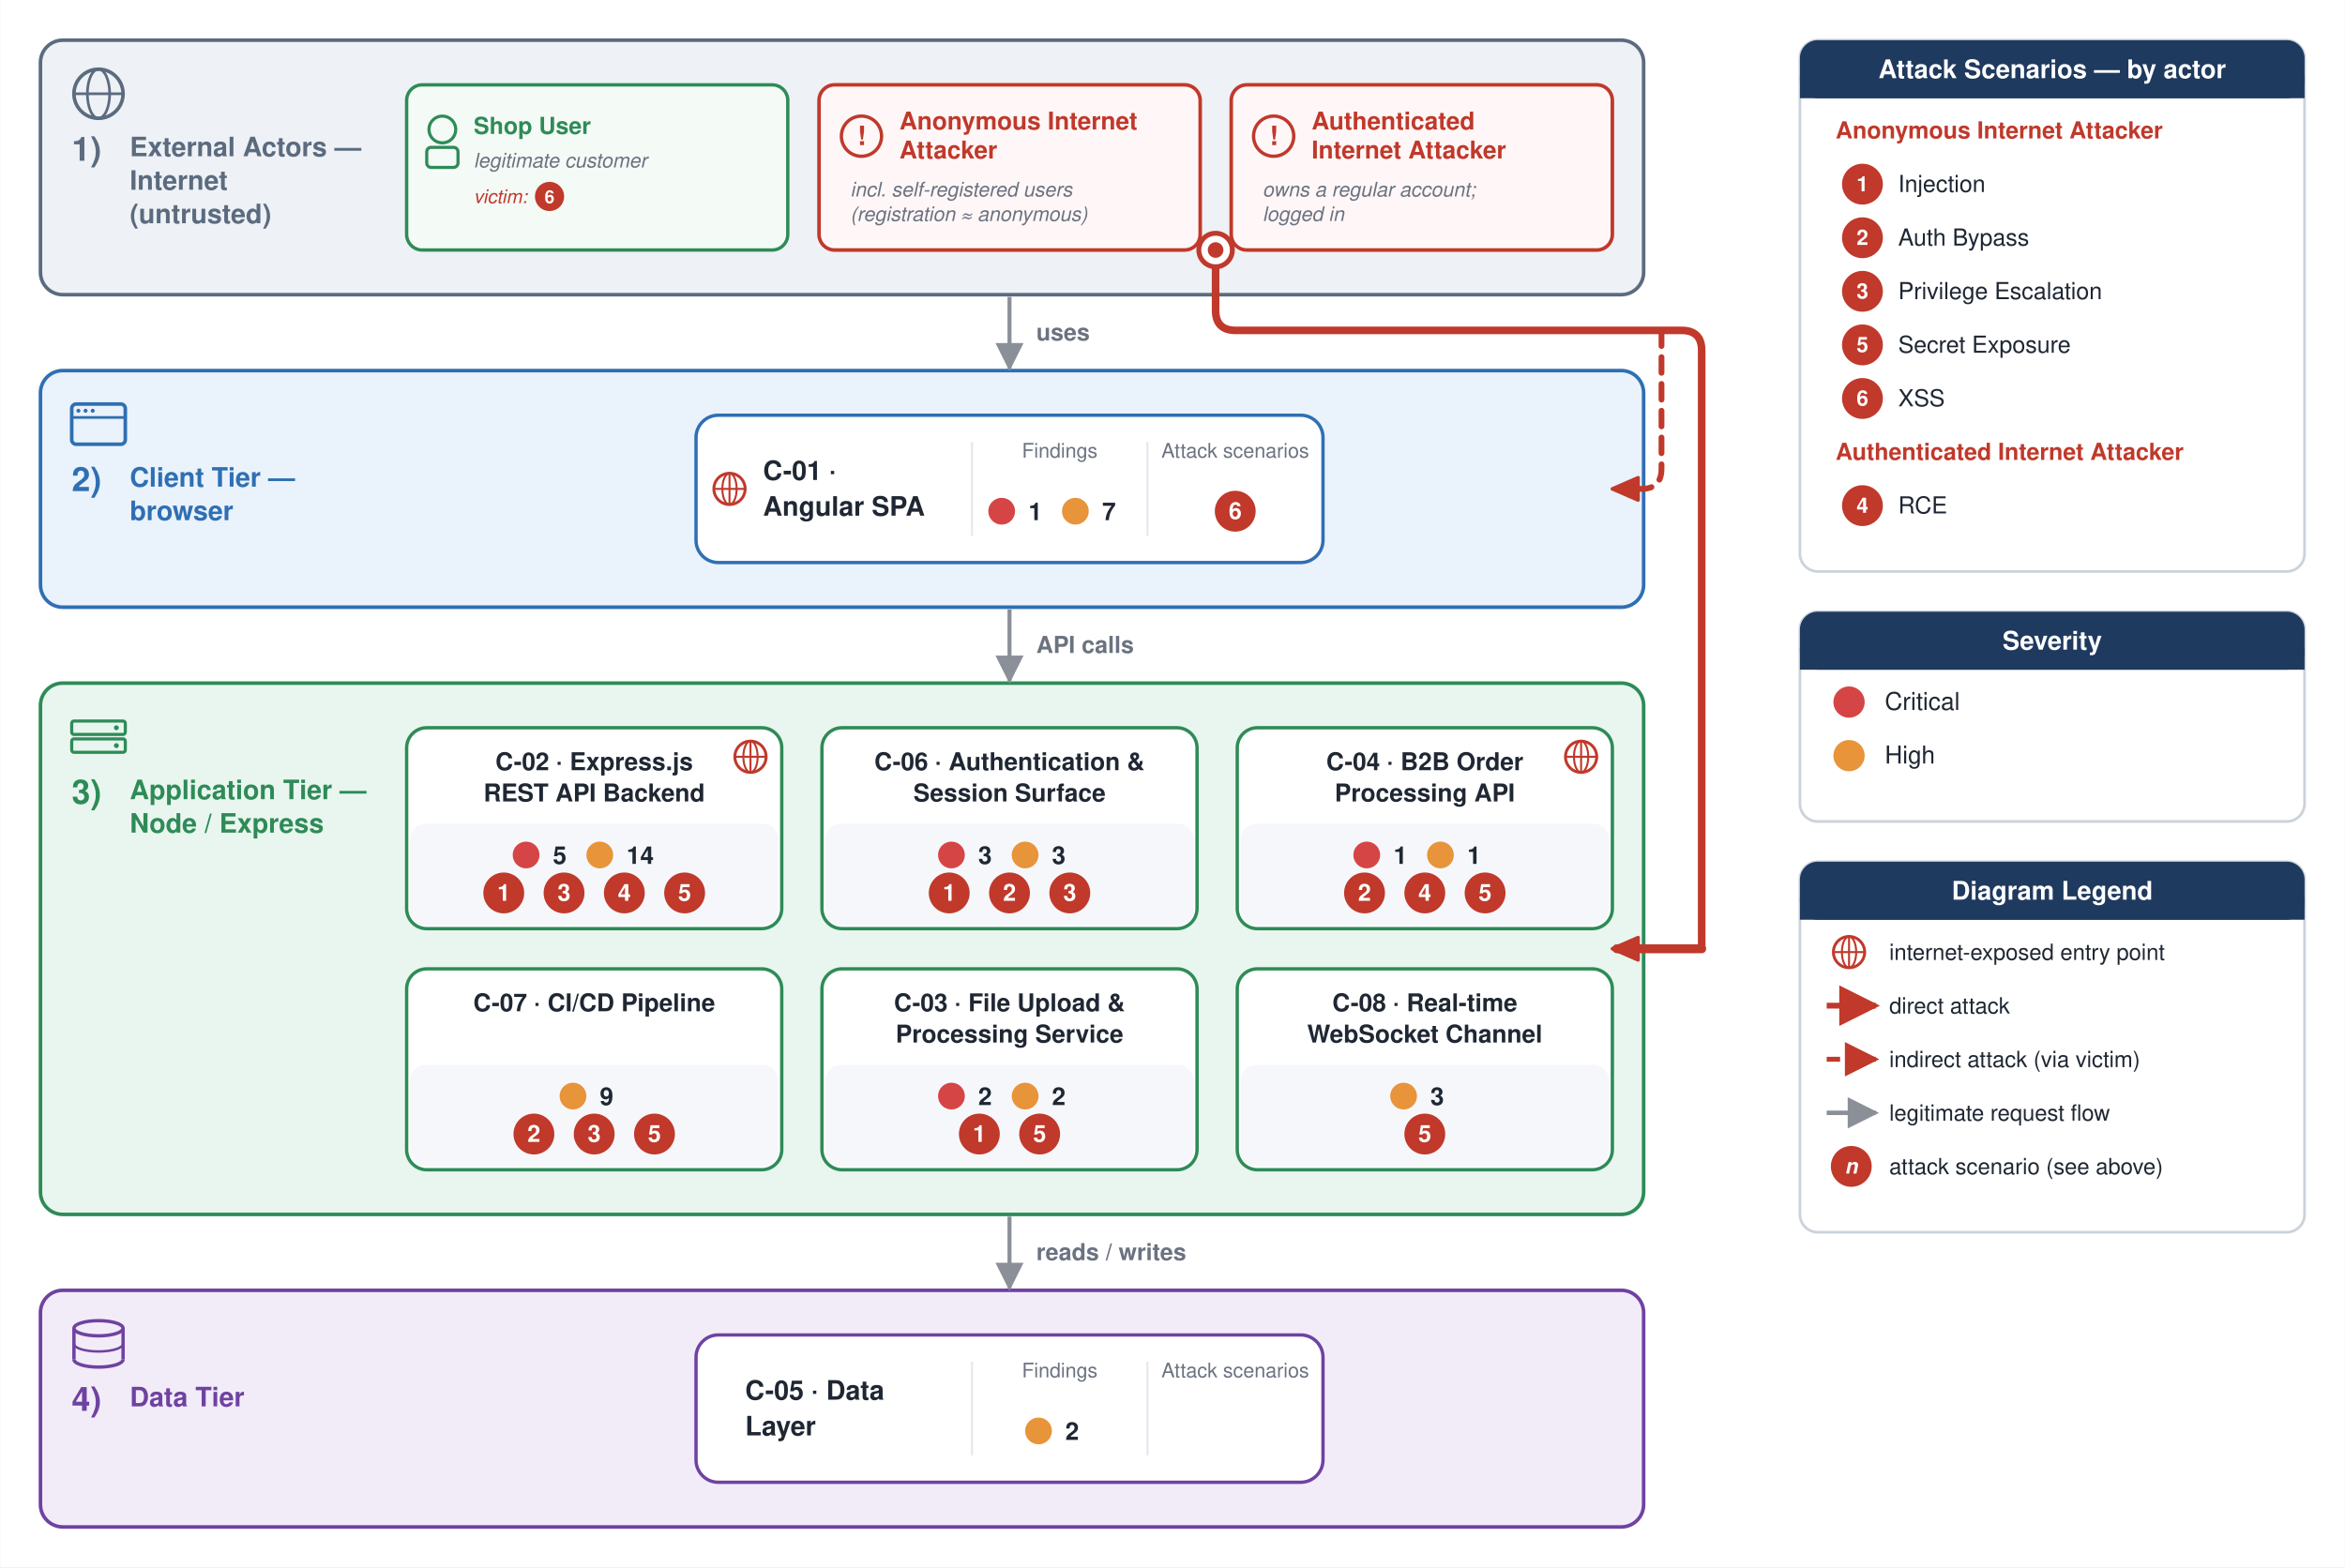
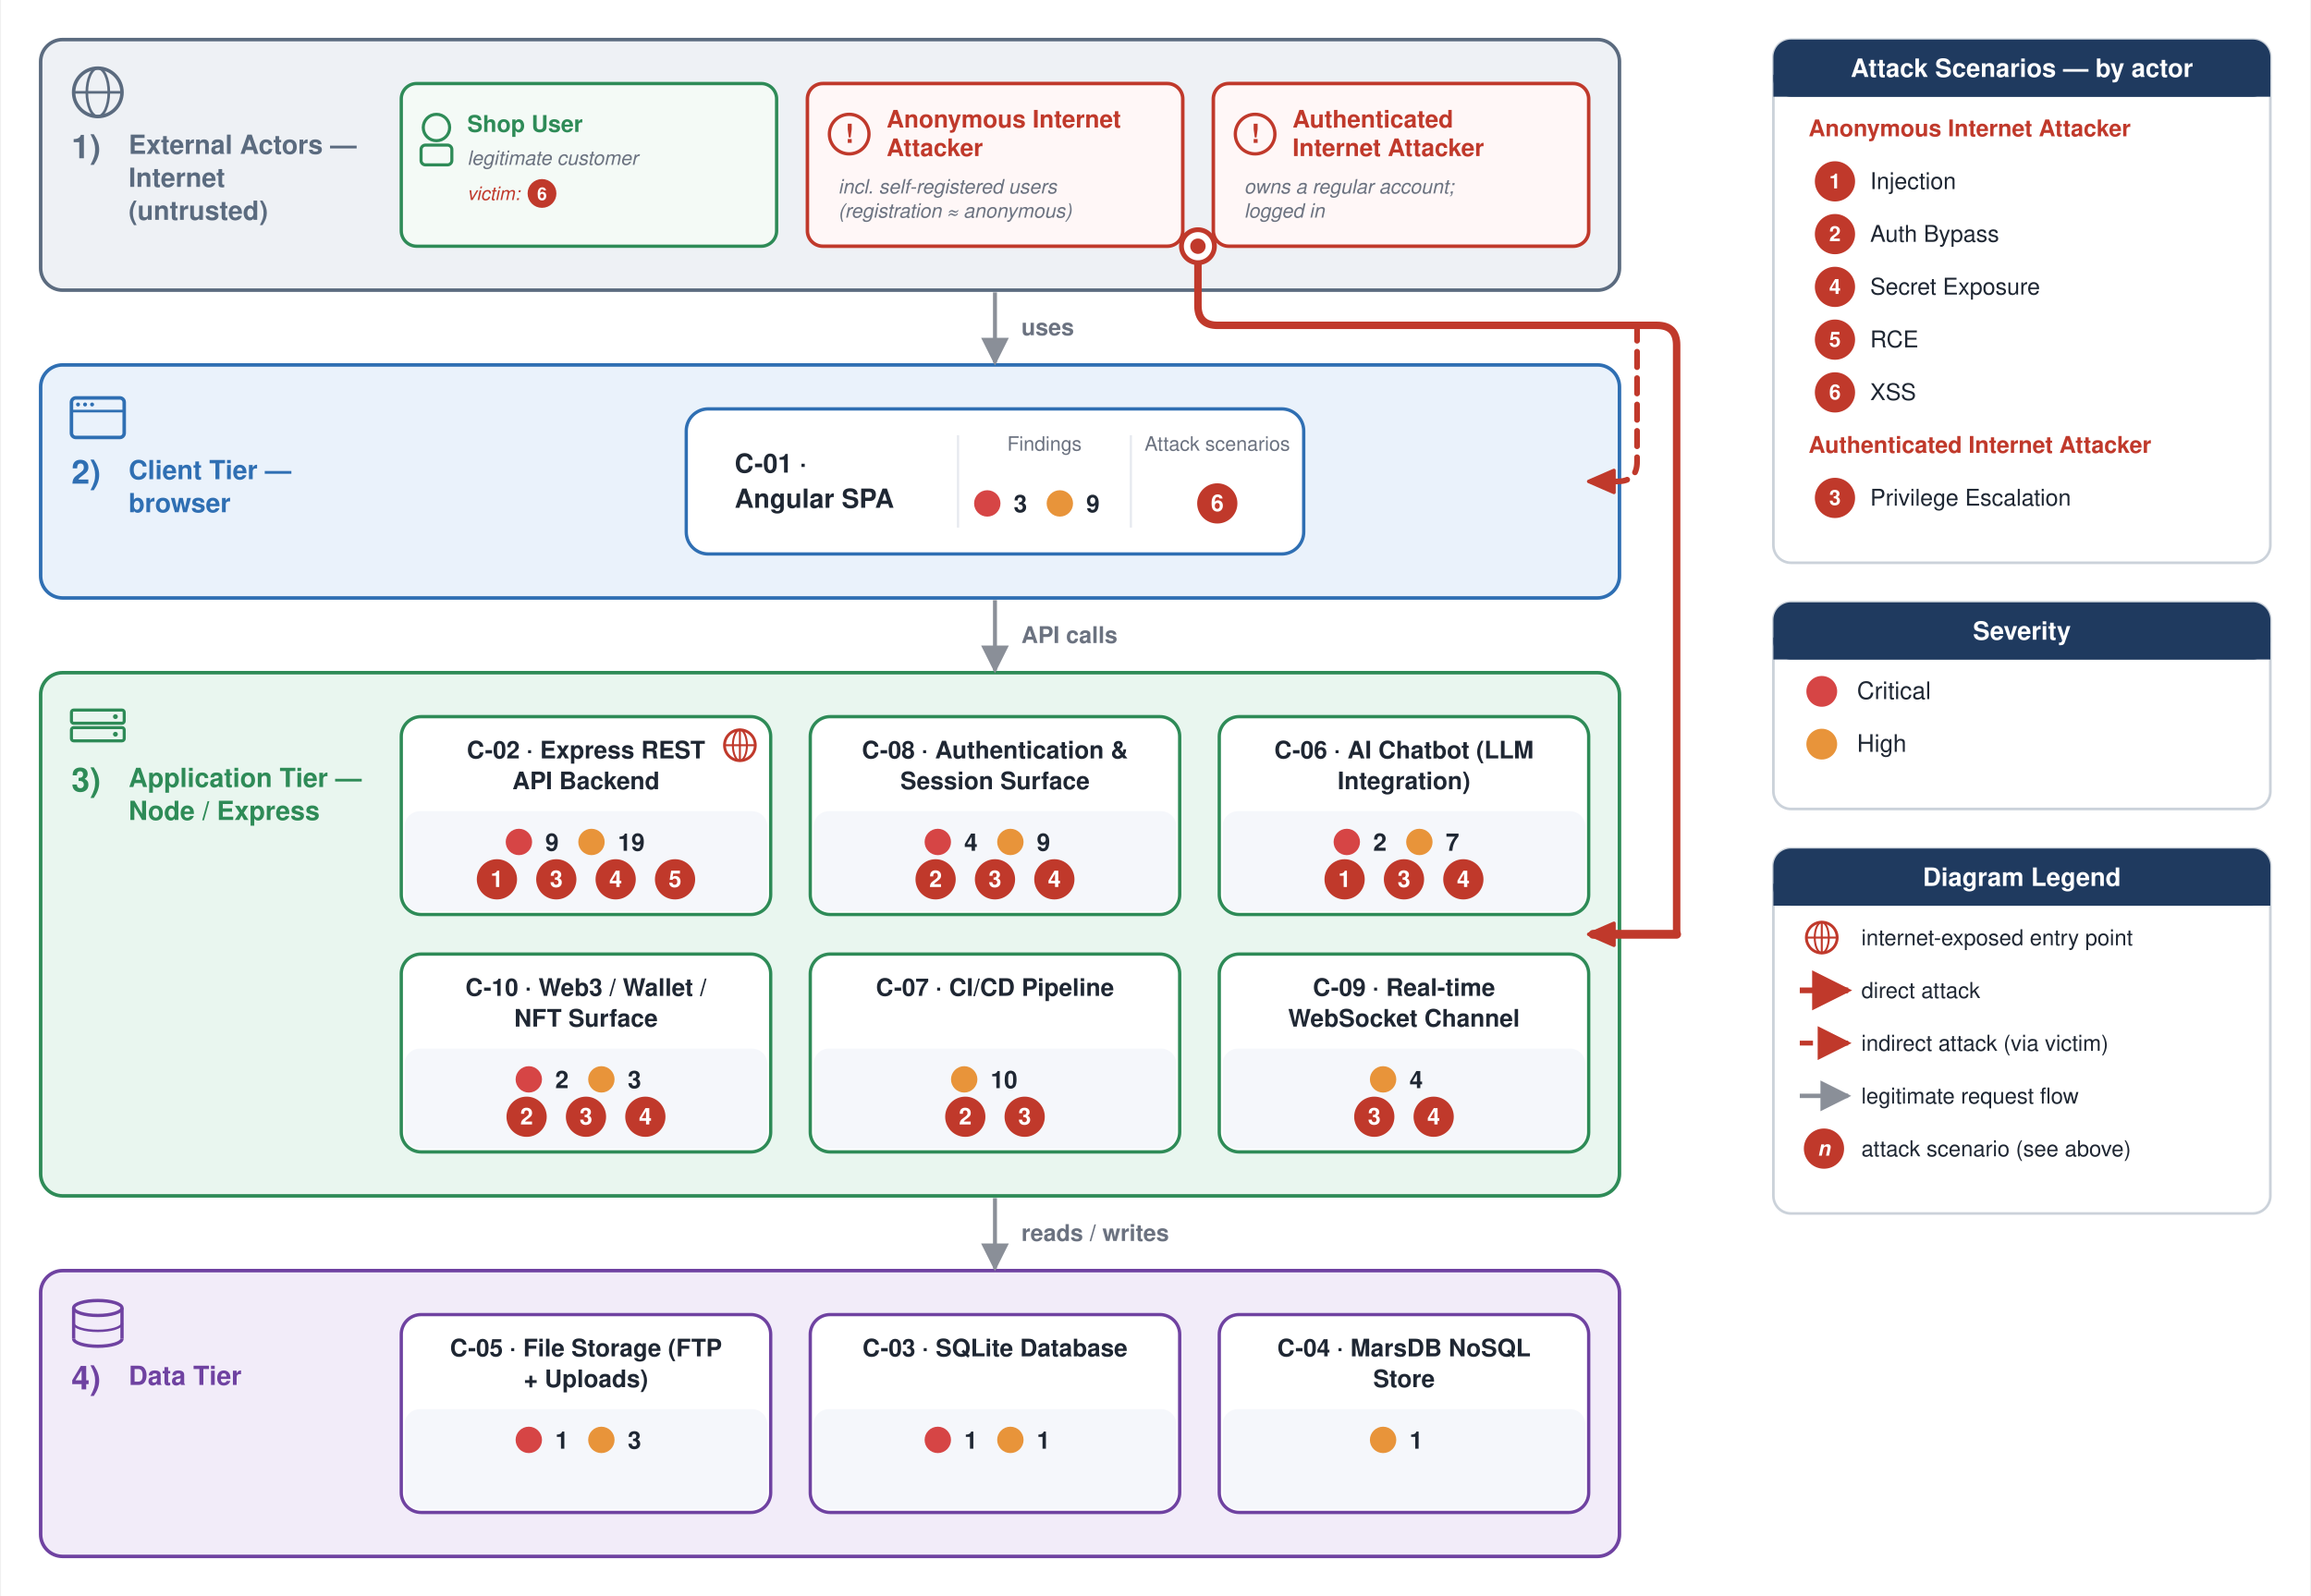
- <svg xmlns="http://www.w3.org/2000/svg" width="760" height="508" viewBox="0 0 1050 702" font-family="Helvetica, Arial, sans-serif">
-   <rect x="0" y="0" width="1050" height="702" fill="#ffffff" />
+ <svg xmlns="http://www.w3.org/2000/svg" width="760" height="525" viewBox="0 0 1050 726" font-family="Helvetica, Arial, sans-serif">
+   <rect x="0" y="0" width="1050" height="726" fill="#ffffff" />
  <defs>
    <marker id="arrowgrey" viewBox="0 0 10 10" refX="9" refY="5" markerWidth="7" markerHeight="7" orient="auto-start-reverse">
      <path d="M 0 0 L 10 5 L 0 10 z" fill="#8a8f98" />
    </marker>
    <marker id="arrowred" viewBox="0 0 10 10" refX="9" refY="5" markerWidth="7" markerHeight="7" orient="auto-start-reverse">
      <path d="M 0 0 L 10 5 L 0 10 z" fill="#c0392b" />
    </marker>
    <marker id="arrowred-lg" viewBox="0 0 12 12" refX="10" refY="6" markerWidth="14" markerHeight="14" markerUnits="userSpaceOnUse" orient="auto-start-reverse">
      <path d="M 0 0 L 12 6 L 0 12 z" fill="#c0392b" />
    </marker>
    <marker id="arrowred-rd" viewBox="-1 -1 15 15" refX="10.5" refY="6" markerWidth="15" markerHeight="15" markerUnits="userSpaceOnUse" orient="auto-start-reverse">
      <path d="M 1 1 L 12.5 6 L 1 11 Z" fill="#c0392b" stroke="#c0392b" stroke-width="1.6" stroke-linejoin="round" />
    </marker>
  </defs>
  <rect x="18.0" y="18.0" width="718.0" height="114.0" rx="10" fill="#eef1f5" stroke="#5b6b7f" stroke-width="1.6" />
  <circle cx="44.0" cy="42.0" r="11.0" fill="none" stroke="#5b6b7f" stroke-width="1.6" />
  <ellipse cx="44" cy="42" rx="5" ry="11" fill="none" stroke="#5b6b7f" stroke-width="1.2" />
  <line x1="33.0" y1="42.0" x2="55.0" y2="42.0" stroke="#5b6b7f" stroke-width="1.2" />
  <text x="32.0" y="72.0" font-family="Helvetica, Arial, sans-serif" font-size="15" font-weight="bold" fill="#5b6b7f" text-anchor="start">1)</text>
  <text x="58.0" y="70.0" font-family="Helvetica, Arial, sans-serif" font-size="12" font-weight="bold" fill="#5b6b7f" text-anchor="start">External Actors —</text>
  <text x="58.0" y="85.0" font-family="Helvetica, Arial, sans-serif" font-size="12" font-weight="bold" fill="#5b6b7f" text-anchor="start">Internet</text>
  <text x="58.0" y="100.0" font-family="Helvetica, Arial, sans-serif" font-size="12" font-weight="bold" fill="#5b6b7f" text-anchor="start">(untrusted)</text>
  <rect x="182.0" y="38.0" width="170.7" height="74.0" rx="7" fill="#f4faf6" stroke="#2e8b57" stroke-width="1.5" />
  <circle cx="198.0" cy="58.0" r="6.0" fill="none" stroke="#2e8b57" stroke-width="1.4" />
  <rect x="191.0" y="66.0" width="14.0" height="9.0" rx="2" fill="none" stroke="#2e8b57" stroke-width="1.4" />
  <text x="212.0" y="60.0" font-family="Helvetica, Arial, sans-serif" font-size="10.5" font-weight="bold" fill="#2e8b57" text-anchor="start">Shop User</text>
  <text x="212.0" y="75.0" font-family="Helvetica, Arial, sans-serif" font-size="9" font-weight="normal" fill="#6b7280" text-anchor="start" font-style="italic">legitimate customer</text>
  <text x="212.0" y="91.0" font-family="Helvetica, Arial, sans-serif" font-size="8.5" font-weight="normal" fill="#c0392b" text-anchor="start" font-style="italic">victim:</text>
  <circle cx="246.0" cy="88.0" r="6.0" fill="#c0392b" stroke="#c0392b" stroke-width="1.1" />
  <text x="246.0" y="91.0" font-family="Helvetica, Arial, sans-serif" font-size="8" font-weight="bold" fill="#ffffff" text-anchor="middle">6</text>
  <rect x="366.7" y="38.0" width="170.7" height="74.0" rx="7" fill="#fff7f7" stroke="#c0392b" stroke-width="1.6" />
  <circle cx="385.7" cy="61.0" r="9.0" fill="none" stroke="#c0392b" stroke-width="1.5" />
  <text x="385.7" y="65.0" font-family="Helvetica, Arial, sans-serif" font-size="12" font-weight="bold" fill="#c0392b" text-anchor="middle">!</text>
  <text x="402.7" y="58.0" font-family="Helvetica, Arial, sans-serif" font-size="11" font-weight="bold" fill="#c0392b" text-anchor="start">Anonymous Internet</text>
  <text x="402.7" y="71.0" font-family="Helvetica, Arial, sans-serif" font-size="11" font-weight="bold" fill="#c0392b" text-anchor="start">Attacker</text>
  <text x="380.7" y="88.0" font-family="Helvetica, Arial, sans-serif" font-size="9" font-weight="normal" fill="#6b7280" text-anchor="start" font-style="italic">incl. self-registered users</text>
  <text x="380.7" y="99.0" font-family="Helvetica, Arial, sans-serif" font-size="9" font-weight="normal" fill="#6b7280" text-anchor="start" font-style="italic">(registration ≈ anonymous)</text>
  <rect x="551.3" y="38.0" width="170.7" height="74.0" rx="7" fill="#fff7f7" stroke="#c0392b" stroke-width="1.6" />
  <circle cx="570.3" cy="61.0" r="9.0" fill="none" stroke="#c0392b" stroke-width="1.5" />
  <text x="570.3" y="65.0" font-family="Helvetica, Arial, sans-serif" font-size="12" font-weight="bold" fill="#c0392b" text-anchor="middle">!</text>
  <text x="587.3" y="58.0" font-family="Helvetica, Arial, sans-serif" font-size="11" font-weight="bold" fill="#c0392b" text-anchor="start">Authenticated</text>
  <text x="587.3" y="71.0" font-family="Helvetica, Arial, sans-serif" font-size="11" font-weight="bold" fill="#c0392b" text-anchor="start">Internet Attacker</text>
  <text x="565.3" y="88.0" font-family="Helvetica, Arial, sans-serif" font-size="9" font-weight="normal" fill="#6b7280" text-anchor="start" font-style="italic">owns a regular account;</text>
  <text x="565.3" y="99.0" font-family="Helvetica, Arial, sans-serif" font-size="9" font-weight="normal" fill="#6b7280" text-anchor="start" font-style="italic">logged in</text>
  <rect x="18.0" y="166.0" width="718.0" height="106.0" rx="10" fill="#eaf2fb" stroke="#2f6fb3" stroke-width="1.6" />
  <rect x="32.0" y="181.0" width="24.0" height="18.0" rx="2" fill="none" stroke="#2f6fb3" stroke-width="1.6" />
  <line x1="32.0" y1="187.0" x2="56.0" y2="187.0" stroke="#2f6fb3" stroke-width="1.2" />
  <circle cx="35.0" cy="184.0" r="0.9" fill="#2f6fb3" stroke="none" stroke-width="1.0" />
  <circle cx="38.2" cy="184.0" r="0.9" fill="#2f6fb3" stroke="none" stroke-width="1.0" />
  <circle cx="41.4" cy="184.0" r="0.9" fill="#2f6fb3" stroke="none" stroke-width="1.0" />
  <text x="32.0" y="220.0" font-family="Helvetica, Arial, sans-serif" font-size="15" font-weight="bold" fill="#2f6fb3" text-anchor="start">2)</text>
  <text x="58.0" y="218.0" font-family="Helvetica, Arial, sans-serif" font-size="12" font-weight="bold" fill="#2f6fb3" text-anchor="start">Client Tier —</text>
  <text x="58.0" y="233.0" font-family="Helvetica, Arial, sans-serif" font-size="12" font-weight="bold" fill="#2f6fb3" text-anchor="start">browser</text>
  <rect x="311.6" y="186.0" width="280.8" height="66.0" rx="10" fill="#ffffff" stroke="#2f6fb3" stroke-width="1.5" />
-   <circle cx="326.6" cy="219.0" r="7.0" fill="#fff" stroke="#c0392b" stroke-width="1.3" />
-   <ellipse cx="326.6" cy="219.0" rx="3.2" ry="7.0" fill="none" stroke="#c0392b" stroke-width="0.9" />
-   <line x1="319.6" y1="219.0" x2="333.6" y2="219.0" stroke="#c0392b" stroke-width="0.9" />
-   <line x1="326.6" y1="212.0" x2="326.6" y2="226.0" stroke="#c0392b" stroke-width="0.9" />
-   <text x="341.6" y="215.0" font-family="Helvetica, Arial, sans-serif" font-size="12" font-weight="bold" fill="#1f2733" text-anchor="start">C-01 ·</text>
-   <text x="341.6" y="231.0" font-family="Helvetica, Arial, sans-serif" font-size="12" font-weight="bold" fill="#1f2733" text-anchor="start">Angular SPA</text>
+   <text x="333.6" y="215.0" font-family="Helvetica, Arial, sans-serif" font-size="12" font-weight="bold" fill="#1f2733" text-anchor="start">C-01 ·</text>
+   <text x="333.6" y="231.0" font-family="Helvetica, Arial, sans-serif" font-size="12" font-weight="bold" fill="#1f2733" text-anchor="start">Angular SPA</text>
  <line x1="435.2" y1="198.0" x2="435.2" y2="240.0" stroke="#e6e9ef" stroke-width="1.0" />
  <line x1="513.8" y1="198.0" x2="513.8" y2="240.0" stroke="#e6e9ef" stroke-width="1.0" />
  <text x="474.5" y="205.0" font-family="Helvetica, Arial, sans-serif" font-size="9" font-weight="normal" fill="#6b7280" text-anchor="middle">Findings</text>
  <circle cx="448.5" cy="229.0" r="6.0" fill="#d64545" stroke="none" stroke-width="1.0" />
-   <text x="460.5" y="233.0" font-family="Helvetica, Arial, sans-serif" font-size="11" font-weight="bold" fill="#1f2733" text-anchor="start">1</text>
+   <text x="460.5" y="233.0" font-family="Helvetica, Arial, sans-serif" font-size="11" font-weight="bold" fill="#1f2733" text-anchor="start">3</text>
  <circle cx="481.5" cy="229.0" r="6.0" fill="#e8943a" stroke="none" stroke-width="1.0" />
-   <text x="493.5" y="233.0" font-family="Helvetica, Arial, sans-serif" font-size="11" font-weight="bold" fill="#1f2733" text-anchor="start">7</text>
+   <text x="493.5" y="233.0" font-family="Helvetica, Arial, sans-serif" font-size="11" font-weight="bold" fill="#1f2733" text-anchor="start">9</text>
  <text x="553.1" y="205.0" font-family="Helvetica, Arial, sans-serif" font-size="9" font-weight="normal" fill="#6b7280" text-anchor="middle">Attack scenarios</text>
  <circle cx="553.1" cy="229.0" r="8.5" fill="#c0392b" stroke="#c0392b" stroke-width="1.3" />
  <text x="553.1" y="232.5" font-family="Helvetica, Arial, sans-serif" font-size="10.5" font-weight="bold" fill="#ffffff" text-anchor="middle">6</text>
  <rect x="18.0" y="306.0" width="718.0" height="238.0" rx="10" fill="#e9f6ef" stroke="#2e8b57" stroke-width="1.6" />
  <rect x="32.0" y="323.0" width="24.0" height="6.0" rx="1" fill="none" stroke="#2e8b57" stroke-width="1.4" />
  <circle cx="52.0" cy="326.0" r="1.1" fill="#2e8b57" stroke="none" stroke-width="1.0" />
  <rect x="32.0" y="331.0" width="24.0" height="6.0" rx="1" fill="none" stroke="#2e8b57" stroke-width="1.4" />
  <circle cx="52.0" cy="334.0" r="1.1" fill="#2e8b57" stroke="none" stroke-width="1.0" />
  <text x="32.0" y="360.0" font-family="Helvetica, Arial, sans-serif" font-size="15" font-weight="bold" fill="#2e8b57" text-anchor="start">3)</text>
  <text x="58.0" y="358.0" font-family="Helvetica, Arial, sans-serif" font-size="12" font-weight="bold" fill="#2e8b57" text-anchor="start">Application Tier —</text>
  <text x="58.0" y="373.0" font-family="Helvetica, Arial, sans-serif" font-size="12" font-weight="bold" fill="#2e8b57" text-anchor="start">Node / Express</text>
  <rect x="182.0" y="326.0" width="168.0" height="90.0" rx="9" fill="#ffffff" stroke="#2e8b57" stroke-width="1.5" />
  <rect x="183.5" y="369.0" width="165.0" height="45.5" rx="7" fill="#f5f7fb" stroke="none" stroke-width="1.0" />
  <circle cx="336.0" cy="339.0" r="7.0" fill="#fff" stroke="#c0392b" stroke-width="1.3" />
  <ellipse cx="336.0" cy="339.0" rx="3.2" ry="7.0" fill="none" stroke="#c0392b" stroke-width="0.9" />
  <line x1="329.0" y1="339.0" x2="343.0" y2="339.0" stroke="#c0392b" stroke-width="0.9" />
  <line x1="336.0" y1="332.0" x2="336.0" y2="346.0" stroke="#c0392b" stroke-width="0.9" />
-   <text x="266.0" y="345.0" font-family="Helvetica, Arial, sans-serif" font-size="11" font-weight="bold" fill="#1f2733" text-anchor="middle">C-02 · Express.js</text>
-   <text x="266.0" y="359.0" font-family="Helvetica, Arial, sans-serif" font-size="11" font-weight="bold" fill="#1f2733" text-anchor="middle">REST API Backend</text>
+   <text x="266.0" y="345.0" font-family="Helvetica, Arial, sans-serif" font-size="11" font-weight="bold" fill="#1f2733" text-anchor="middle">C-02 · Express REST</text>
+   <text x="266.0" y="359.0" font-family="Helvetica, Arial, sans-serif" font-size="11" font-weight="bold" fill="#1f2733" text-anchor="middle">API Backend</text>
  <circle cx="235.5" cy="383.0" r="6.0" fill="#d64545" stroke="none" stroke-width="1.0" />
-   <text x="247.5" y="387.0" font-family="Helvetica, Arial, sans-serif" font-size="11" font-weight="bold" fill="#1f2733" text-anchor="start">5</text>
+   <text x="247.5" y="387.0" font-family="Helvetica, Arial, sans-serif" font-size="11" font-weight="bold" fill="#1f2733" text-anchor="start">9</text>
  <circle cx="268.5" cy="383.0" r="6.0" fill="#e8943a" stroke="none" stroke-width="1.0" />
-   <text x="280.5" y="387.0" font-family="Helvetica, Arial, sans-serif" font-size="11" font-weight="bold" fill="#1f2733" text-anchor="start">14</text>
+   <text x="280.5" y="387.0" font-family="Helvetica, Arial, sans-serif" font-size="11" font-weight="bold" fill="#1f2733" text-anchor="start">19</text>
  <circle cx="225.5" cy="400.0" r="8.5" fill="#c0392b" stroke="#c0392b" stroke-width="1.3" />
  <text x="225.5" y="403.5" font-family="Helvetica, Arial, sans-serif" font-size="10.5" font-weight="bold" fill="#ffffff" text-anchor="middle">1</text>
  <circle cx="252.5" cy="400.0" r="8.5" fill="#c0392b" stroke="#c0392b" stroke-width="1.3" />
  <text x="252.5" y="403.5" font-family="Helvetica, Arial, sans-serif" font-size="10.5" font-weight="bold" fill="#ffffff" text-anchor="middle">3</text>
  <circle cx="279.5" cy="400.0" r="8.5" fill="#c0392b" stroke="#c0392b" stroke-width="1.3" />
  <text x="279.5" y="403.5" font-family="Helvetica, Arial, sans-serif" font-size="10.5" font-weight="bold" fill="#ffffff" text-anchor="middle">4</text>
  <circle cx="306.5" cy="400.0" r="8.5" fill="#c0392b" stroke="#c0392b" stroke-width="1.3" />
  <text x="306.5" y="403.5" font-family="Helvetica, Arial, sans-serif" font-size="10.5" font-weight="bold" fill="#ffffff" text-anchor="middle">5</text>
  <rect x="368.0" y="326.0" width="168.0" height="90.0" rx="9" fill="#ffffff" stroke="#2e8b57" stroke-width="1.5" />
  <rect x="369.5" y="369.0" width="165.0" height="45.5" rx="7" fill="#f5f7fb" stroke="none" stroke-width="1.0" />
-   <text x="452.0" y="345.0" font-family="Helvetica, Arial, sans-serif" font-size="11" font-weight="bold" fill="#1f2733" text-anchor="middle">C-06 · Authentication &amp;</text>
+   <text x="452.0" y="345.0" font-family="Helvetica, Arial, sans-serif" font-size="11" font-weight="bold" fill="#1f2733" text-anchor="middle">C-08 · Authentication &amp;</text>
  <text x="452.0" y="359.0" font-family="Helvetica, Arial, sans-serif" font-size="11" font-weight="bold" fill="#1f2733" text-anchor="middle">Session Surface</text>
  <circle cx="426.0" cy="383.0" r="6.0" fill="#d64545" stroke="none" stroke-width="1.0" />
-   <text x="438.0" y="387.0" font-family="Helvetica, Arial, sans-serif" font-size="11" font-weight="bold" fill="#1f2733" text-anchor="start">3</text>
+   <text x="438.0" y="387.0" font-family="Helvetica, Arial, sans-serif" font-size="11" font-weight="bold" fill="#1f2733" text-anchor="start">4</text>
  <circle cx="459.0" cy="383.0" r="6.0" fill="#e8943a" stroke="none" stroke-width="1.0" />
-   <text x="471.0" y="387.0" font-family="Helvetica, Arial, sans-serif" font-size="11" font-weight="bold" fill="#1f2733" text-anchor="start">3</text>
+   <text x="471.0" y="387.0" font-family="Helvetica, Arial, sans-serif" font-size="11" font-weight="bold" fill="#1f2733" text-anchor="start">9</text>
  <circle cx="425.0" cy="400.0" r="8.5" fill="#c0392b" stroke="#c0392b" stroke-width="1.3" />
-   <text x="425.0" y="403.5" font-family="Helvetica, Arial, sans-serif" font-size="10.5" font-weight="bold" fill="#ffffff" text-anchor="middle">1</text>
+   <text x="425.0" y="403.5" font-family="Helvetica, Arial, sans-serif" font-size="10.5" font-weight="bold" fill="#ffffff" text-anchor="middle">2</text>
  <circle cx="452.0" cy="400.0" r="8.5" fill="#c0392b" stroke="#c0392b" stroke-width="1.3" />
-   <text x="452.0" y="403.5" font-family="Helvetica, Arial, sans-serif" font-size="10.5" font-weight="bold" fill="#ffffff" text-anchor="middle">2</text>
+   <text x="452.0" y="403.5" font-family="Helvetica, Arial, sans-serif" font-size="10.5" font-weight="bold" fill="#ffffff" text-anchor="middle">3</text>
  <circle cx="479.0" cy="400.0" r="8.5" fill="#c0392b" stroke="#c0392b" stroke-width="1.3" />
-   <text x="479.0" y="403.5" font-family="Helvetica, Arial, sans-serif" font-size="10.5" font-weight="bold" fill="#ffffff" text-anchor="middle">3</text>
+   <text x="479.0" y="403.5" font-family="Helvetica, Arial, sans-serif" font-size="10.5" font-weight="bold" fill="#ffffff" text-anchor="middle">4</text>
  <rect x="554.0" y="326.0" width="168.0" height="90.0" rx="9" fill="#ffffff" stroke="#2e8b57" stroke-width="1.5" />
  <rect x="555.5" y="369.0" width="165.0" height="45.5" rx="7" fill="#f5f7fb" stroke="none" stroke-width="1.0" />
-   <circle cx="708.0" cy="339.0" r="7.0" fill="#fff" stroke="#c0392b" stroke-width="1.3" />
-   <ellipse cx="708.0" cy="339.0" rx="3.2" ry="7.0" fill="none" stroke="#c0392b" stroke-width="0.9" />
-   <line x1="701.0" y1="339.0" x2="715.0" y2="339.0" stroke="#c0392b" stroke-width="0.9" />
-   <line x1="708.0" y1="332.0" x2="708.0" y2="346.0" stroke="#c0392b" stroke-width="0.9" />
-   <text x="638.0" y="345.0" font-family="Helvetica, Arial, sans-serif" font-size="11" font-weight="bold" fill="#1f2733" text-anchor="middle">C-04 · B2B Order</text>
-   <text x="638.0" y="359.0" font-family="Helvetica, Arial, sans-serif" font-size="11" font-weight="bold" fill="#1f2733" text-anchor="middle">Processing API</text>
+   <text x="638.0" y="345.0" font-family="Helvetica, Arial, sans-serif" font-size="11" font-weight="bold" fill="#1f2733" text-anchor="middle">C-06 · AI Chatbot (LLM</text>
+   <text x="638.0" y="359.0" font-family="Helvetica, Arial, sans-serif" font-size="11" font-weight="bold" fill="#1f2733" text-anchor="middle">Integration)</text>
  <circle cx="612.0" cy="383.0" r="6.0" fill="#d64545" stroke="none" stroke-width="1.0" />
-   <text x="624.0" y="387.0" font-family="Helvetica, Arial, sans-serif" font-size="11" font-weight="bold" fill="#1f2733" text-anchor="start">1</text>
+   <text x="624.0" y="387.0" font-family="Helvetica, Arial, sans-serif" font-size="11" font-weight="bold" fill="#1f2733" text-anchor="start">2</text>
  <circle cx="645.0" cy="383.0" r="6.0" fill="#e8943a" stroke="none" stroke-width="1.0" />
-   <text x="657.0" y="387.0" font-family="Helvetica, Arial, sans-serif" font-size="11" font-weight="bold" fill="#1f2733" text-anchor="start">1</text>
+   <text x="657.0" y="387.0" font-family="Helvetica, Arial, sans-serif" font-size="11" font-weight="bold" fill="#1f2733" text-anchor="start">7</text>
  <circle cx="611.0" cy="400.0" r="8.5" fill="#c0392b" stroke="#c0392b" stroke-width="1.3" />
-   <text x="611.0" y="403.5" font-family="Helvetica, Arial, sans-serif" font-size="10.5" font-weight="bold" fill="#ffffff" text-anchor="middle">2</text>
+   <text x="611.0" y="403.5" font-family="Helvetica, Arial, sans-serif" font-size="10.5" font-weight="bold" fill="#ffffff" text-anchor="middle">1</text>
  <circle cx="638.0" cy="400.0" r="8.5" fill="#c0392b" stroke="#c0392b" stroke-width="1.3" />
-   <text x="638.0" y="403.5" font-family="Helvetica, Arial, sans-serif" font-size="10.5" font-weight="bold" fill="#ffffff" text-anchor="middle">4</text>
+   <text x="638.0" y="403.5" font-family="Helvetica, Arial, sans-serif" font-size="10.5" font-weight="bold" fill="#ffffff" text-anchor="middle">3</text>
  <circle cx="665.0" cy="400.0" r="8.5" fill="#c0392b" stroke="#c0392b" stroke-width="1.3" />
-   <text x="665.0" y="403.5" font-family="Helvetica, Arial, sans-serif" font-size="10.5" font-weight="bold" fill="#ffffff" text-anchor="middle">5</text>
+   <text x="665.0" y="403.5" font-family="Helvetica, Arial, sans-serif" font-size="10.5" font-weight="bold" fill="#ffffff" text-anchor="middle">4</text>
  <rect x="182.0" y="434.0" width="168.0" height="90.0" rx="9" fill="#ffffff" stroke="#2e8b57" stroke-width="1.5" />
  <rect x="183.5" y="477.0" width="165.0" height="45.5" rx="7" fill="#f5f7fb" stroke="none" stroke-width="1.0" />
-   <text x="266.0" y="453.0" font-family="Helvetica, Arial, sans-serif" font-size="11" font-weight="bold" fill="#1f2733" text-anchor="middle">C-07 · CI/CD Pipeline</text>
-   <circle cx="256.5" cy="491.0" r="6.0" fill="#e8943a" stroke="none" stroke-width="1.0" />
-   <text x="268.5" y="495.0" font-family="Helvetica, Arial, sans-serif" font-size="11" font-weight="bold" fill="#1f2733" text-anchor="start">9</text>
+   <text x="266.0" y="453.0" font-family="Helvetica, Arial, sans-serif" font-size="11" font-weight="bold" fill="#1f2733" text-anchor="middle">C-10 · Web3 / Wallet /</text>
+   <text x="266.0" y="467.0" font-family="Helvetica, Arial, sans-serif" font-size="11" font-weight="bold" fill="#1f2733" text-anchor="middle">NFT Surface</text>
+   <circle cx="240.0" cy="491.0" r="6.0" fill="#d64545" stroke="none" stroke-width="1.0" />
+   <text x="252.0" y="495.0" font-family="Helvetica, Arial, sans-serif" font-size="11" font-weight="bold" fill="#1f2733" text-anchor="start">2</text>
+   <circle cx="273.0" cy="491.0" r="6.0" fill="#e8943a" stroke="none" stroke-width="1.0" />
+   <text x="285.0" y="495.0" font-family="Helvetica, Arial, sans-serif" font-size="11" font-weight="bold" fill="#1f2733" text-anchor="start">3</text>
  <circle cx="239.0" cy="508.0" r="8.5" fill="#c0392b" stroke="#c0392b" stroke-width="1.3" />
  <text x="239.0" y="511.5" font-family="Helvetica, Arial, sans-serif" font-size="10.5" font-weight="bold" fill="#ffffff" text-anchor="middle">2</text>
  <circle cx="266.0" cy="508.0" r="8.5" fill="#c0392b" stroke="#c0392b" stroke-width="1.3" />
  <text x="266.0" y="511.5" font-family="Helvetica, Arial, sans-serif" font-size="10.5" font-weight="bold" fill="#ffffff" text-anchor="middle">3</text>
  <circle cx="293.0" cy="508.0" r="8.5" fill="#c0392b" stroke="#c0392b" stroke-width="1.3" />
-   <text x="293.0" y="511.5" font-family="Helvetica, Arial, sans-serif" font-size="10.5" font-weight="bold" fill="#ffffff" text-anchor="middle">5</text>
+   <text x="293.0" y="511.5" font-family="Helvetica, Arial, sans-serif" font-size="10.5" font-weight="bold" fill="#ffffff" text-anchor="middle">4</text>
  <rect x="368.0" y="434.0" width="168.0" height="90.0" rx="9" fill="#ffffff" stroke="#2e8b57" stroke-width="1.5" />
  <rect x="369.5" y="477.0" width="165.0" height="45.5" rx="7" fill="#f5f7fb" stroke="none" stroke-width="1.0" />
-   <text x="452.0" y="453.0" font-family="Helvetica, Arial, sans-serif" font-size="11" font-weight="bold" fill="#1f2733" text-anchor="middle">C-03 · File Upload &amp;</text>
-   <text x="452.0" y="467.0" font-family="Helvetica, Arial, sans-serif" font-size="11" font-weight="bold" fill="#1f2733" text-anchor="middle">Processing Service</text>
-   <circle cx="426.0" cy="491.0" r="6.0" fill="#d64545" stroke="none" stroke-width="1.0" />
-   <text x="438.0" y="495.0" font-family="Helvetica, Arial, sans-serif" font-size="11" font-weight="bold" fill="#1f2733" text-anchor="start">2</text>
-   <circle cx="459.0" cy="491.0" r="6.0" fill="#e8943a" stroke="none" stroke-width="1.0" />
-   <text x="471.0" y="495.0" font-family="Helvetica, Arial, sans-serif" font-size="11" font-weight="bold" fill="#1f2733" text-anchor="start">2</text>
+   <text x="452.0" y="453.0" font-family="Helvetica, Arial, sans-serif" font-size="11" font-weight="bold" fill="#1f2733" text-anchor="middle">C-07 · CI/CD Pipeline</text>
+   <circle cx="438.0" cy="491.0" r="6.0" fill="#e8943a" stroke="none" stroke-width="1.0" />
+   <text x="450.0" y="495.0" font-family="Helvetica, Arial, sans-serif" font-size="11" font-weight="bold" fill="#1f2733" text-anchor="start">10</text>
  <circle cx="438.5" cy="508.0" r="8.5" fill="#c0392b" stroke="#c0392b" stroke-width="1.3" />
-   <text x="438.5" y="511.5" font-family="Helvetica, Arial, sans-serif" font-size="10.5" font-weight="bold" fill="#ffffff" text-anchor="middle">1</text>
+   <text x="438.5" y="511.5" font-family="Helvetica, Arial, sans-serif" font-size="10.5" font-weight="bold" fill="#ffffff" text-anchor="middle">2</text>
  <circle cx="465.5" cy="508.0" r="8.5" fill="#c0392b" stroke="#c0392b" stroke-width="1.3" />
-   <text x="465.5" y="511.5" font-family="Helvetica, Arial, sans-serif" font-size="10.5" font-weight="bold" fill="#ffffff" text-anchor="middle">5</text>
+   <text x="465.5" y="511.5" font-family="Helvetica, Arial, sans-serif" font-size="10.5" font-weight="bold" fill="#ffffff" text-anchor="middle">3</text>
  <rect x="554.0" y="434.0" width="168.0" height="90.0" rx="9" fill="#ffffff" stroke="#2e8b57" stroke-width="1.5" />
  <rect x="555.5" y="477.0" width="165.0" height="45.5" rx="7" fill="#f5f7fb" stroke="none" stroke-width="1.0" />
-   <text x="638.0" y="453.0" font-family="Helvetica, Arial, sans-serif" font-size="11" font-weight="bold" fill="#1f2733" text-anchor="middle">C-08 · Real-time</text>
+   <text x="638.0" y="453.0" font-family="Helvetica, Arial, sans-serif" font-size="11" font-weight="bold" fill="#1f2733" text-anchor="middle">C-09 · Real-time</text>
  <text x="638.0" y="467.0" font-family="Helvetica, Arial, sans-serif" font-size="11" font-weight="bold" fill="#1f2733" text-anchor="middle">WebSocket Channel</text>
  <circle cx="628.5" cy="491.0" r="6.0" fill="#e8943a" stroke="none" stroke-width="1.0" />
-   <text x="640.5" y="495.0" font-family="Helvetica, Arial, sans-serif" font-size="11" font-weight="bold" fill="#1f2733" text-anchor="start">3</text>
-   <circle cx="638.0" cy="508.0" r="8.5" fill="#c0392b" stroke="#c0392b" stroke-width="1.3" />
-   <text x="638.0" y="511.5" font-family="Helvetica, Arial, sans-serif" font-size="10.5" font-weight="bold" fill="#ffffff" text-anchor="middle">5</text>
-   <rect x="18.0" y="578.0" width="718.0" height="106.0" rx="10" fill="#f2ecf9" stroke="#6f42a1" stroke-width="1.6" />
+   <text x="640.5" y="495.0" font-family="Helvetica, Arial, sans-serif" font-size="11" font-weight="bold" fill="#1f2733" text-anchor="start">4</text>
+   <circle cx="624.5" cy="508.0" r="8.5" fill="#c0392b" stroke="#c0392b" stroke-width="1.3" />
+   <text x="624.5" y="511.5" font-family="Helvetica, Arial, sans-serif" font-size="10.5" font-weight="bold" fill="#ffffff" text-anchor="middle">3</text>
+   <circle cx="651.5" cy="508.0" r="8.5" fill="#c0392b" stroke="#c0392b" stroke-width="1.3" />
+   <text x="651.5" y="511.5" font-family="Helvetica, Arial, sans-serif" font-size="10.5" font-weight="bold" fill="#ffffff" text-anchor="middle">4</text>
+   <rect x="18.0" y="578.0" width="718.0" height="130.0" rx="10" fill="#f2ecf9" stroke="#6f42a1" stroke-width="1.6" />
  <ellipse cx="44" cy="595" rx="11" ry="3.4" fill="none" stroke="#6f42a1" stroke-width="1.5" />
  <line x1="33.0" y1="595.0" x2="33.0" y2="609.0" stroke="#6f42a1" stroke-width="1.5" />
  <line x1="55.0" y1="595.0" x2="55.0" y2="609.0" stroke="#6f42a1" stroke-width="1.5" />
  <path d="M 33 609 A 11 3.4 0 0 0 55 609" fill="none" stroke="#6f42a1" stroke-width="1.5" />
  <path d="M 33 602 A 11 3.4 0 0 0 55 602" fill="none" stroke="#6f42a1" stroke-width="1.1" />
  <text x="32.0" y="632.0" font-family="Helvetica, Arial, sans-serif" font-size="15" font-weight="bold" fill="#6f42a1" text-anchor="start">4)</text>
  <text x="58.0" y="630.0" font-family="Helvetica, Arial, sans-serif" font-size="12" font-weight="bold" fill="#6f42a1" text-anchor="start">Data Tier</text>
-   <rect x="311.6" y="598.0" width="280.8" height="66.0" rx="10" fill="#ffffff" stroke="#6f42a1" stroke-width="1.5" />
-   <text x="333.6" y="627.0" font-family="Helvetica, Arial, sans-serif" font-size="12" font-weight="bold" fill="#1f2733" text-anchor="start">C-05 · Data</text>
-   <text x="333.6" y="643.0" font-family="Helvetica, Arial, sans-serif" font-size="12" font-weight="bold" fill="#1f2733" text-anchor="start">Layer</text>
-   <line x1="435.2" y1="610.0" x2="435.2" y2="652.0" stroke="#e6e9ef" stroke-width="1.0" />
-   <line x1="513.8" y1="610.0" x2="513.8" y2="652.0" stroke="#e6e9ef" stroke-width="1.0" />
-   <text x="474.5" y="617.0" font-family="Helvetica, Arial, sans-serif" font-size="9" font-weight="normal" fill="#6b7280" text-anchor="middle">Findings</text>
-   <circle cx="465.0" cy="641.0" r="6.0" fill="#e8943a" stroke="none" stroke-width="1.0" />
-   <text x="477.0" y="645.0" font-family="Helvetica, Arial, sans-serif" font-size="11" font-weight="bold" fill="#1f2733" text-anchor="start">2</text>
-   <text x="553.1" y="617.0" font-family="Helvetica, Arial, sans-serif" font-size="9" font-weight="normal" fill="#6b7280" text-anchor="middle">Attack scenarios</text>
+   <rect x="182.0" y="598.0" width="168.0" height="90.0" rx="9" fill="#ffffff" stroke="#6f42a1" stroke-width="1.5" />
+   <rect x="183.5" y="641.0" width="165.0" height="45.5" rx="7" fill="#f5f7fb" stroke="none" stroke-width="1.0" />
+   <text x="266.0" y="617.0" font-family="Helvetica, Arial, sans-serif" font-size="11" font-weight="bold" fill="#1f2733" text-anchor="middle">C-05 · File Storage (FTP</text>
+   <text x="266.0" y="631.0" font-family="Helvetica, Arial, sans-serif" font-size="11" font-weight="bold" fill="#1f2733" text-anchor="middle">+ Uploads)</text>
+   <circle cx="240.0" cy="655.0" r="6.0" fill="#d64545" stroke="none" stroke-width="1.0" />
+   <text x="252.0" y="659.0" font-family="Helvetica, Arial, sans-serif" font-size="11" font-weight="bold" fill="#1f2733" text-anchor="start">1</text>
+   <circle cx="273.0" cy="655.0" r="6.0" fill="#e8943a" stroke="none" stroke-width="1.0" />
+   <text x="285.0" y="659.0" font-family="Helvetica, Arial, sans-serif" font-size="11" font-weight="bold" fill="#1f2733" text-anchor="start">3</text>
+   <rect x="368.0" y="598.0" width="168.0" height="90.0" rx="9" fill="#ffffff" stroke="#6f42a1" stroke-width="1.5" />
+   <rect x="369.5" y="641.0" width="165.0" height="45.5" rx="7" fill="#f5f7fb" stroke="none" stroke-width="1.0" />
+   <text x="452.0" y="617.0" font-family="Helvetica, Arial, sans-serif" font-size="11" font-weight="bold" fill="#1f2733" text-anchor="middle">C-03 · SQLite Database</text>
+   <circle cx="426.0" cy="655.0" r="6.0" fill="#d64545" stroke="none" stroke-width="1.0" />
+   <text x="438.0" y="659.0" font-family="Helvetica, Arial, sans-serif" font-size="11" font-weight="bold" fill="#1f2733" text-anchor="start">1</text>
+   <circle cx="459.0" cy="655.0" r="6.0" fill="#e8943a" stroke="none" stroke-width="1.0" />
+   <text x="471.0" y="659.0" font-family="Helvetica, Arial, sans-serif" font-size="11" font-weight="bold" fill="#1f2733" text-anchor="start">1</text>
+   <rect x="554.0" y="598.0" width="168.0" height="90.0" rx="9" fill="#ffffff" stroke="#6f42a1" stroke-width="1.5" />
+   <rect x="555.5" y="641.0" width="165.0" height="45.5" rx="7" fill="#f5f7fb" stroke="none" stroke-width="1.0" />
+   <text x="638.0" y="617.0" font-family="Helvetica, Arial, sans-serif" font-size="11" font-weight="bold" fill="#1f2733" text-anchor="middle">C-04 · MarsDB NoSQL</text>
+   <text x="638.0" y="631.0" font-family="Helvetica, Arial, sans-serif" font-size="11" font-weight="bold" fill="#1f2733" text-anchor="middle">Store</text>
+   <circle cx="628.5" cy="655.0" r="6.0" fill="#e8943a" stroke="none" stroke-width="1.0" />
+   <text x="640.5" y="659.0" font-family="Helvetica, Arial, sans-serif" font-size="11" font-weight="bold" fill="#1f2733" text-anchor="start">1</text>
  <line x1="452.0" y1="133.0" x2="452.0" y2="165.0" stroke="#8a8f98" stroke-width="1.8" marker-end="url(#arrowgrey)" />
  <text x="464.0" y="152.5" font-family="Helvetica, Arial, sans-serif" font-size="10.5" font-weight="bold" fill="#6b7280" text-anchor="start">uses</text>
  <line x1="452.0" y1="273.0" x2="452.0" y2="305.0" stroke="#8a8f98" stroke-width="1.8" marker-end="url(#arrowgrey)" />
  <text x="464.0" y="292.5" font-family="Helvetica, Arial, sans-serif" font-size="10.5" font-weight="bold" fill="#6b7280" text-anchor="start">API calls</text>
  <line x1="452.0" y1="545.0" x2="452.0" y2="577.0" stroke="#8a8f98" stroke-width="1.8" marker-end="url(#arrowgrey)" />
  <text x="464.0" y="564.5" font-family="Helvetica, Arial, sans-serif" font-size="10.5" font-weight="bold" fill="#6b7280" text-anchor="start">reads / writes</text>
  <path d="M 544.3 112.0 L 544.3 139.0 Q 544.3 148.0 553.3 148.0 L 753.0 148.0 Q 762.0 148.0 762.0 157.0 L 762.0 425.0" fill="none" stroke="#c0392b" stroke-width="3.4" stroke-linecap="round" stroke-linejoin="round" />
  <path d="M 762.0 425.0 L 724.0 425.0" fill="none" stroke="#c0392b" stroke-width="4.0" stroke-linecap="round" stroke-linejoin="round" marker-end="url(#arrowred-rd)" />
  <path d="M 744.0 148.0 L 744.0 210.0 Q 744.0 219.0 735.0 219.0 L 724.0 219.0" fill="none" stroke="#c0392b" stroke-width="2.6" stroke-linecap="round" stroke-linejoin="round" stroke-dasharray="7 5" marker-end="url(#arrowred-rd)" />
  <circle cx="544.3" cy="112.0" r="7.5" fill="#ffffff" stroke="#c0392b" stroke-width="2.2" />
  <circle cx="544.3" cy="112.0" r="3.0" fill="#c0392b" stroke="#c0392b" stroke-width="1" />
  <rect x="806.0" y="18.0" width="226.0" height="238.0" rx="8" fill="#ffffff" stroke="#cbd2da" stroke-width="1.2" />
  <rect x="806.0" y="18.0" width="226.0" height="26.0" rx="8" fill="#1f3a5f" stroke="none" stroke-width="1.0" />
  <rect x="806.0" y="34.0" width="226.0" height="10.0" rx="0" fill="#1f3a5f" stroke="none" stroke-width="1.0" />
  <text x="919.0" y="35.0" font-family="Helvetica, Arial, sans-serif" font-size="11.5" font-weight="bold" fill="#ffffff" text-anchor="middle">Attack Scenarios — by actor</text>
  <text x="822.0" y="62.0" font-family="Helvetica, Arial, sans-serif" font-size="10.5" font-weight="bold" fill="#c0392b" text-anchor="start">Anonymous Internet Attacker</text>
  <circle cx="834.0" cy="82.5" r="8.5" fill="#c0392b" stroke="#c0392b" stroke-width="1.3" />
  <text x="834.0" y="85.7" font-family="Helvetica, Arial, sans-serif" font-size="9.5" font-weight="bold" fill="#ffffff" text-anchor="middle">1</text>
  <text x="850.0" y="86.0" font-family="Helvetica, Arial, sans-serif" font-size="10.5" font-weight="normal" fill="#1f2733" text-anchor="start">Injection</text>
  <circle cx="834.0" cy="106.5" r="8.5" fill="#c0392b" stroke="#c0392b" stroke-width="1.3" />
  <text x="834.0" y="109.7" font-family="Helvetica, Arial, sans-serif" font-size="9.5" font-weight="bold" fill="#ffffff" text-anchor="middle">2</text>
  <text x="850.0" y="110.0" font-family="Helvetica, Arial, sans-serif" font-size="10.5" font-weight="normal" fill="#1f2733" text-anchor="start">Auth Bypass</text>
  <circle cx="834.0" cy="130.5" r="8.5" fill="#c0392b" stroke="#c0392b" stroke-width="1.3" />
-   <text x="834.0" y="133.7" font-family="Helvetica, Arial, sans-serif" font-size="9.5" font-weight="bold" fill="#ffffff" text-anchor="middle">3</text>
-   <text x="850.0" y="134.0" font-family="Helvetica, Arial, sans-serif" font-size="10.5" font-weight="normal" fill="#1f2733" text-anchor="start">Privilege Escalation</text>
+   <text x="834.0" y="133.7" font-family="Helvetica, Arial, sans-serif" font-size="9.5" font-weight="bold" fill="#ffffff" text-anchor="middle">4</text>
+   <text x="850.0" y="134.0" font-family="Helvetica, Arial, sans-serif" font-size="10.5" font-weight="normal" fill="#1f2733" text-anchor="start">Secret Exposure</text>
  <circle cx="834.0" cy="154.5" r="8.5" fill="#c0392b" stroke="#c0392b" stroke-width="1.3" />
  <text x="834.0" y="157.7" font-family="Helvetica, Arial, sans-serif" font-size="9.5" font-weight="bold" fill="#ffffff" text-anchor="middle">5</text>
-   <text x="850.0" y="158.0" font-family="Helvetica, Arial, sans-serif" font-size="10.5" font-weight="normal" fill="#1f2733" text-anchor="start">Secret Exposure</text>
+   <text x="850.0" y="158.0" font-family="Helvetica, Arial, sans-serif" font-size="10.5" font-weight="normal" fill="#1f2733" text-anchor="start">RCE</text>
  <circle cx="834.0" cy="178.5" r="8.5" fill="#c0392b" stroke="#c0392b" stroke-width="1.3" />
  <text x="834.0" y="181.7" font-family="Helvetica, Arial, sans-serif" font-size="9.5" font-weight="bold" fill="#ffffff" text-anchor="middle">6</text>
  <text x="850.0" y="182.0" font-family="Helvetica, Arial, sans-serif" font-size="10.5" font-weight="normal" fill="#1f2733" text-anchor="start">XSS</text>
  <text x="822.0" y="206.0" font-family="Helvetica, Arial, sans-serif" font-size="10.5" font-weight="bold" fill="#c0392b" text-anchor="start">Authenticated Internet Attacker</text>
  <circle cx="834.0" cy="226.5" r="8.5" fill="#c0392b" stroke="#c0392b" stroke-width="1.3" />
-   <text x="834.0" y="229.7" font-family="Helvetica, Arial, sans-serif" font-size="9.5" font-weight="bold" fill="#ffffff" text-anchor="middle">4</text>
-   <text x="850.0" y="230.0" font-family="Helvetica, Arial, sans-serif" font-size="10.5" font-weight="normal" fill="#1f2733" text-anchor="start">RCE</text>
+   <text x="834.0" y="229.7" font-family="Helvetica, Arial, sans-serif" font-size="9.5" font-weight="bold" fill="#ffffff" text-anchor="middle">3</text>
+   <text x="850.0" y="230.0" font-family="Helvetica, Arial, sans-serif" font-size="10.5" font-weight="normal" fill="#1f2733" text-anchor="start">Privilege Escalation</text>
  <rect x="806.0" y="274.0" width="226.0" height="94.0" rx="8" fill="#ffffff" stroke="#cbd2da" stroke-width="1.2" />
  <rect x="806.0" y="274.0" width="226.0" height="26.0" rx="8" fill="#1f3a5f" stroke="none" stroke-width="1.0" />
  <rect x="806.0" y="290.0" width="226.0" height="10.0" rx="0" fill="#1f3a5f" stroke="none" stroke-width="1.0" />
  <text x="919.0" y="291.0" font-family="Helvetica, Arial, sans-serif" font-size="11.5" font-weight="bold" fill="#ffffff" text-anchor="middle">Severity</text>
  <circle cx="828.0" cy="314.5" r="7.0" fill="#d64545" stroke="none" stroke-width="1.0" />
  <text x="844.0" y="318.0" font-family="Helvetica, Arial, sans-serif" font-size="11" font-weight="normal" fill="#1f2733" text-anchor="start">Critical</text>
  <circle cx="828.0" cy="338.5" r="7.0" fill="#e8943a" stroke="none" stroke-width="1.0" />
  <text x="844.0" y="342.0" font-family="Helvetica, Arial, sans-serif" font-size="11" font-weight="normal" fill="#1f2733" text-anchor="start">High</text>
  <rect x="806.0" y="386.0" width="226.0" height="166.0" rx="8" fill="#ffffff" stroke="#cbd2da" stroke-width="1.2" />
  <rect x="806.0" y="386.0" width="226.0" height="26.0" rx="8" fill="#1f3a5f" stroke="none" stroke-width="1.0" />
  <rect x="806.0" y="402.0" width="226.0" height="10.0" rx="0" fill="#1f3a5f" stroke="none" stroke-width="1.0" />
  <text x="919.0" y="403.0" font-family="Helvetica, Arial, sans-serif" font-size="11.5" font-weight="bold" fill="#ffffff" text-anchor="middle">Diagram Legend</text>
  <circle cx="828.0" cy="426.5" r="7.0" fill="#fff" stroke="#c0392b" stroke-width="1.3" />
  <ellipse cx="828.0" cy="426.5" rx="3.2" ry="7.0" fill="none" stroke="#c0392b" stroke-width="0.9" />
  <line x1="821.0" y1="426.5" x2="835.0" y2="426.5" stroke="#c0392b" stroke-width="0.9" />
  <line x1="828.0" y1="419.5" x2="828.0" y2="433.5" stroke="#c0392b" stroke-width="0.9" />
  <text x="846.0" y="430.0" font-family="Helvetica, Arial, sans-serif" font-size="10" font-weight="normal" fill="#1f2733" text-anchor="start">internet-exposed entry point</text>
  <line x1="818.0" y1="450.5" x2="840.0" y2="450.5" stroke="#c0392b" stroke-width="2.6" marker-end="url(#arrowred)" />
  <text x="846.0" y="454.0" font-family="Helvetica, Arial, sans-serif" font-size="10" font-weight="normal" fill="#1f2733" text-anchor="start">direct attack</text>
  <line x1="818.0" y1="474.5" x2="840.0" y2="474.5" stroke="#c0392b" stroke-width="2.2" stroke-dasharray="6 3" marker-end="url(#arrowred)" />
  <text x="846.0" y="478.0" font-family="Helvetica, Arial, sans-serif" font-size="10" font-weight="normal" fill="#1f2733" text-anchor="start">indirect attack (via victim)</text>
  <line x1="818.0" y1="498.5" x2="840.0" y2="498.5" stroke="#8a8f98" stroke-width="2" marker-end="url(#arrowgrey)" />
  <text x="846.0" y="502.0" font-family="Helvetica, Arial, sans-serif" font-size="10" font-weight="normal" fill="#1f2733" text-anchor="start">legitimate request flow</text>
  <circle cx="829.0" cy="522.5" r="8.5" fill="#c0392b" stroke="#c0392b" stroke-width="1.3" />
  <text x="829.0" y="525.7" font-family="Helvetica, Arial, sans-serif" font-size="9.5" font-weight="bold" fill="#ffffff" text-anchor="middle" font-style="italic">n</text>
  <text x="846.0" y="526.0" font-family="Helvetica, Arial, sans-serif" font-size="10" font-weight="normal" fill="#1f2733" text-anchor="start">attack scenario (see above)</text>
</svg>
